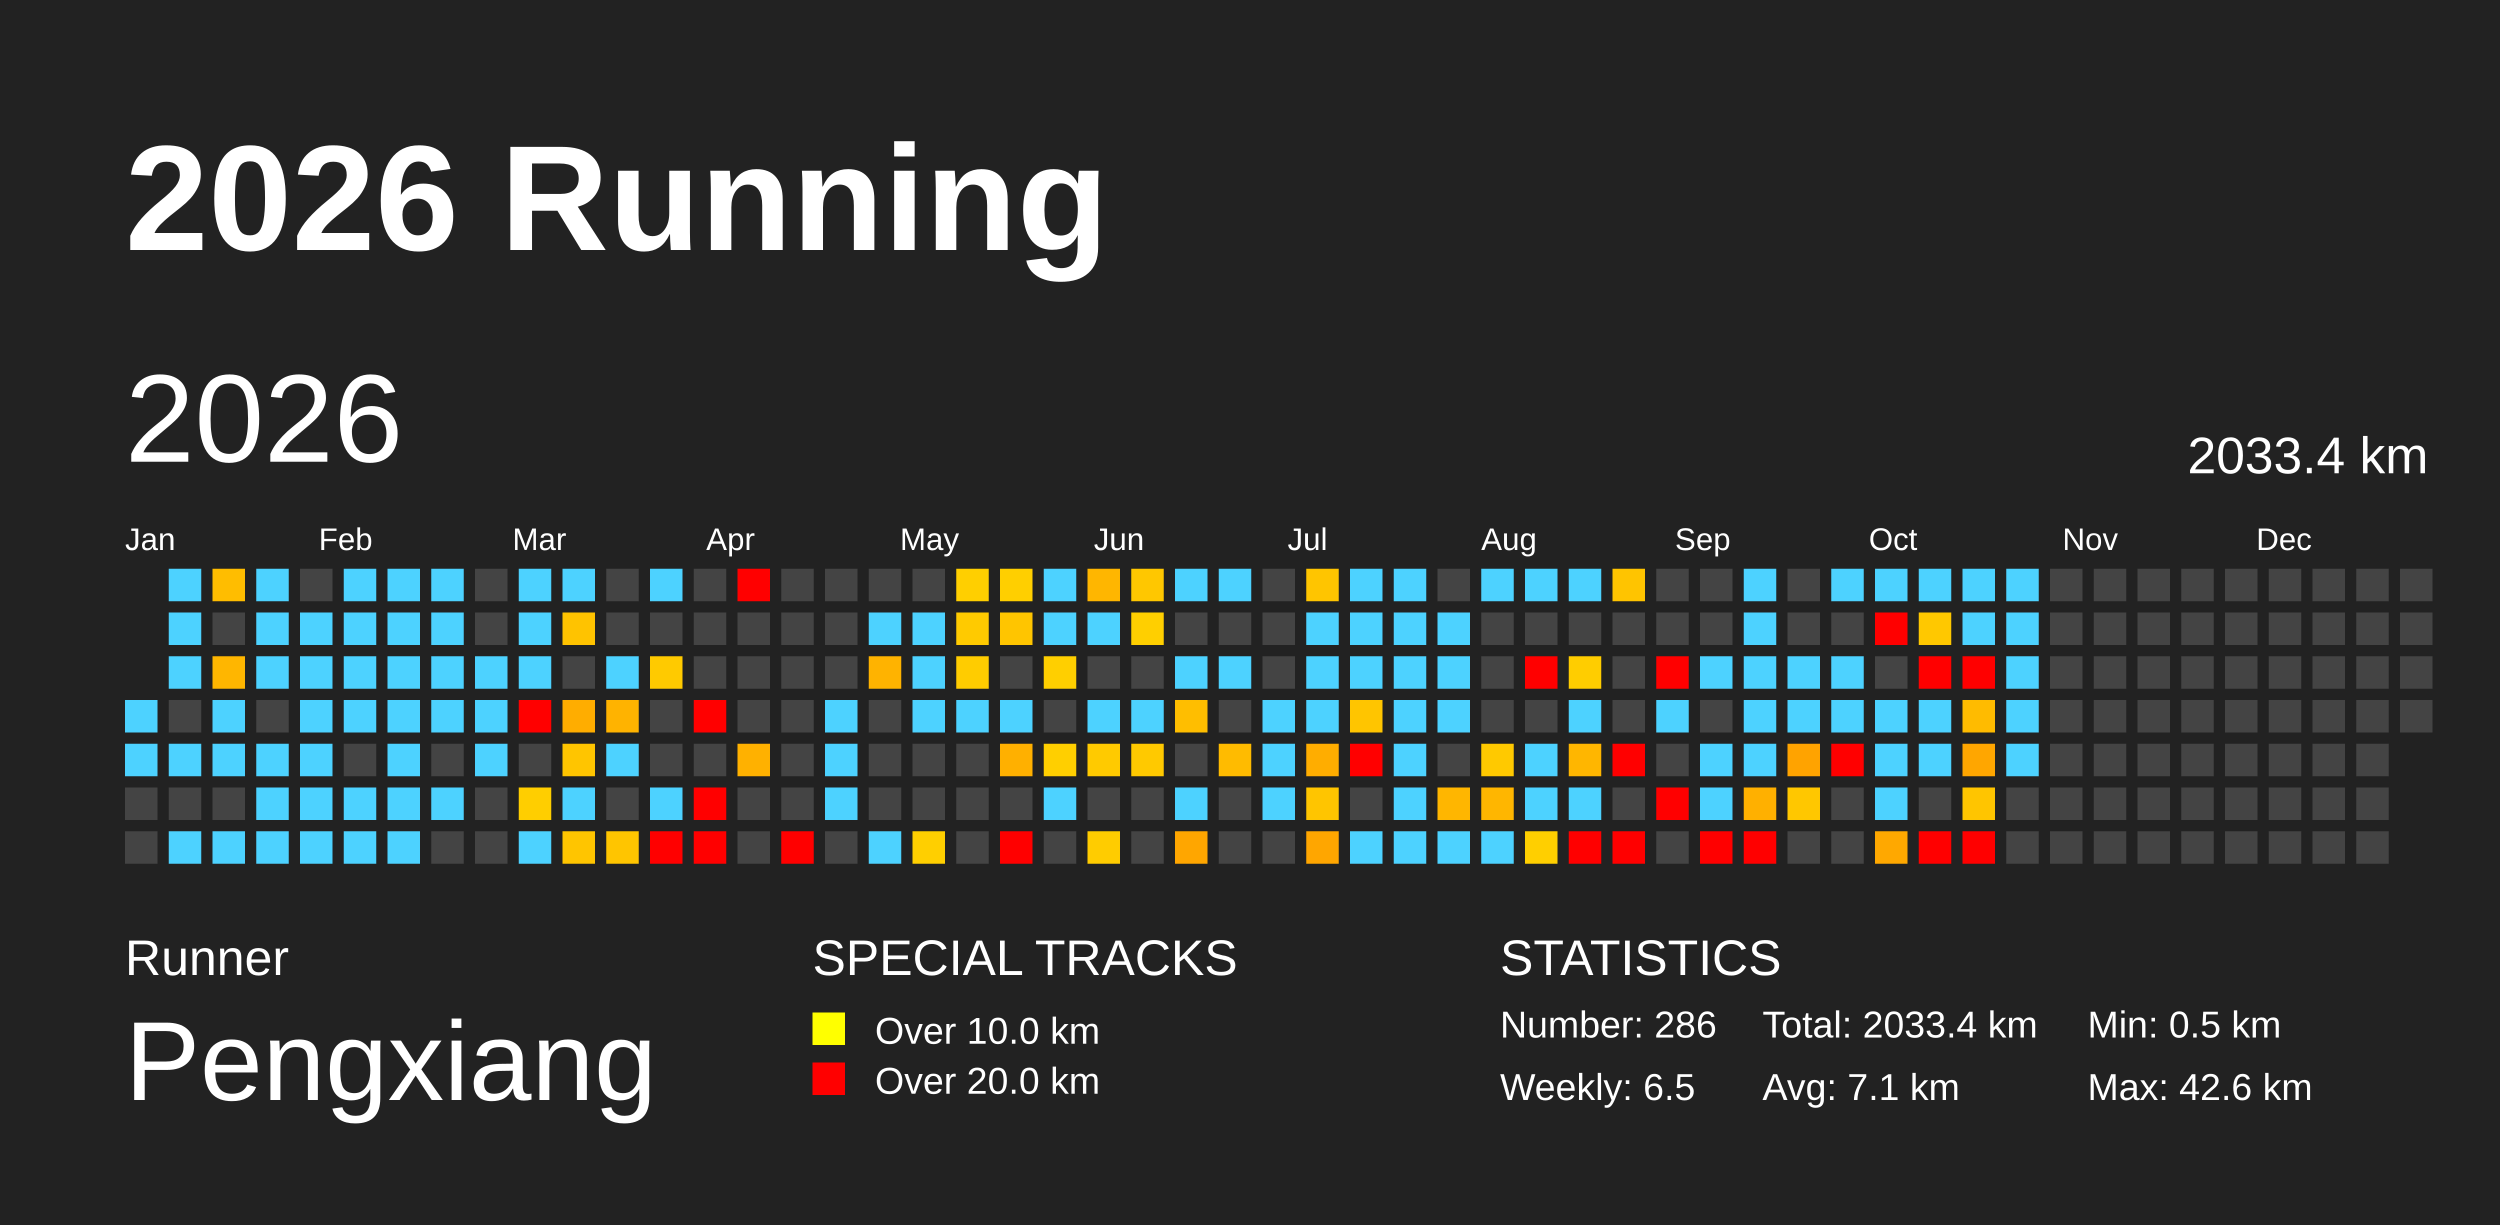
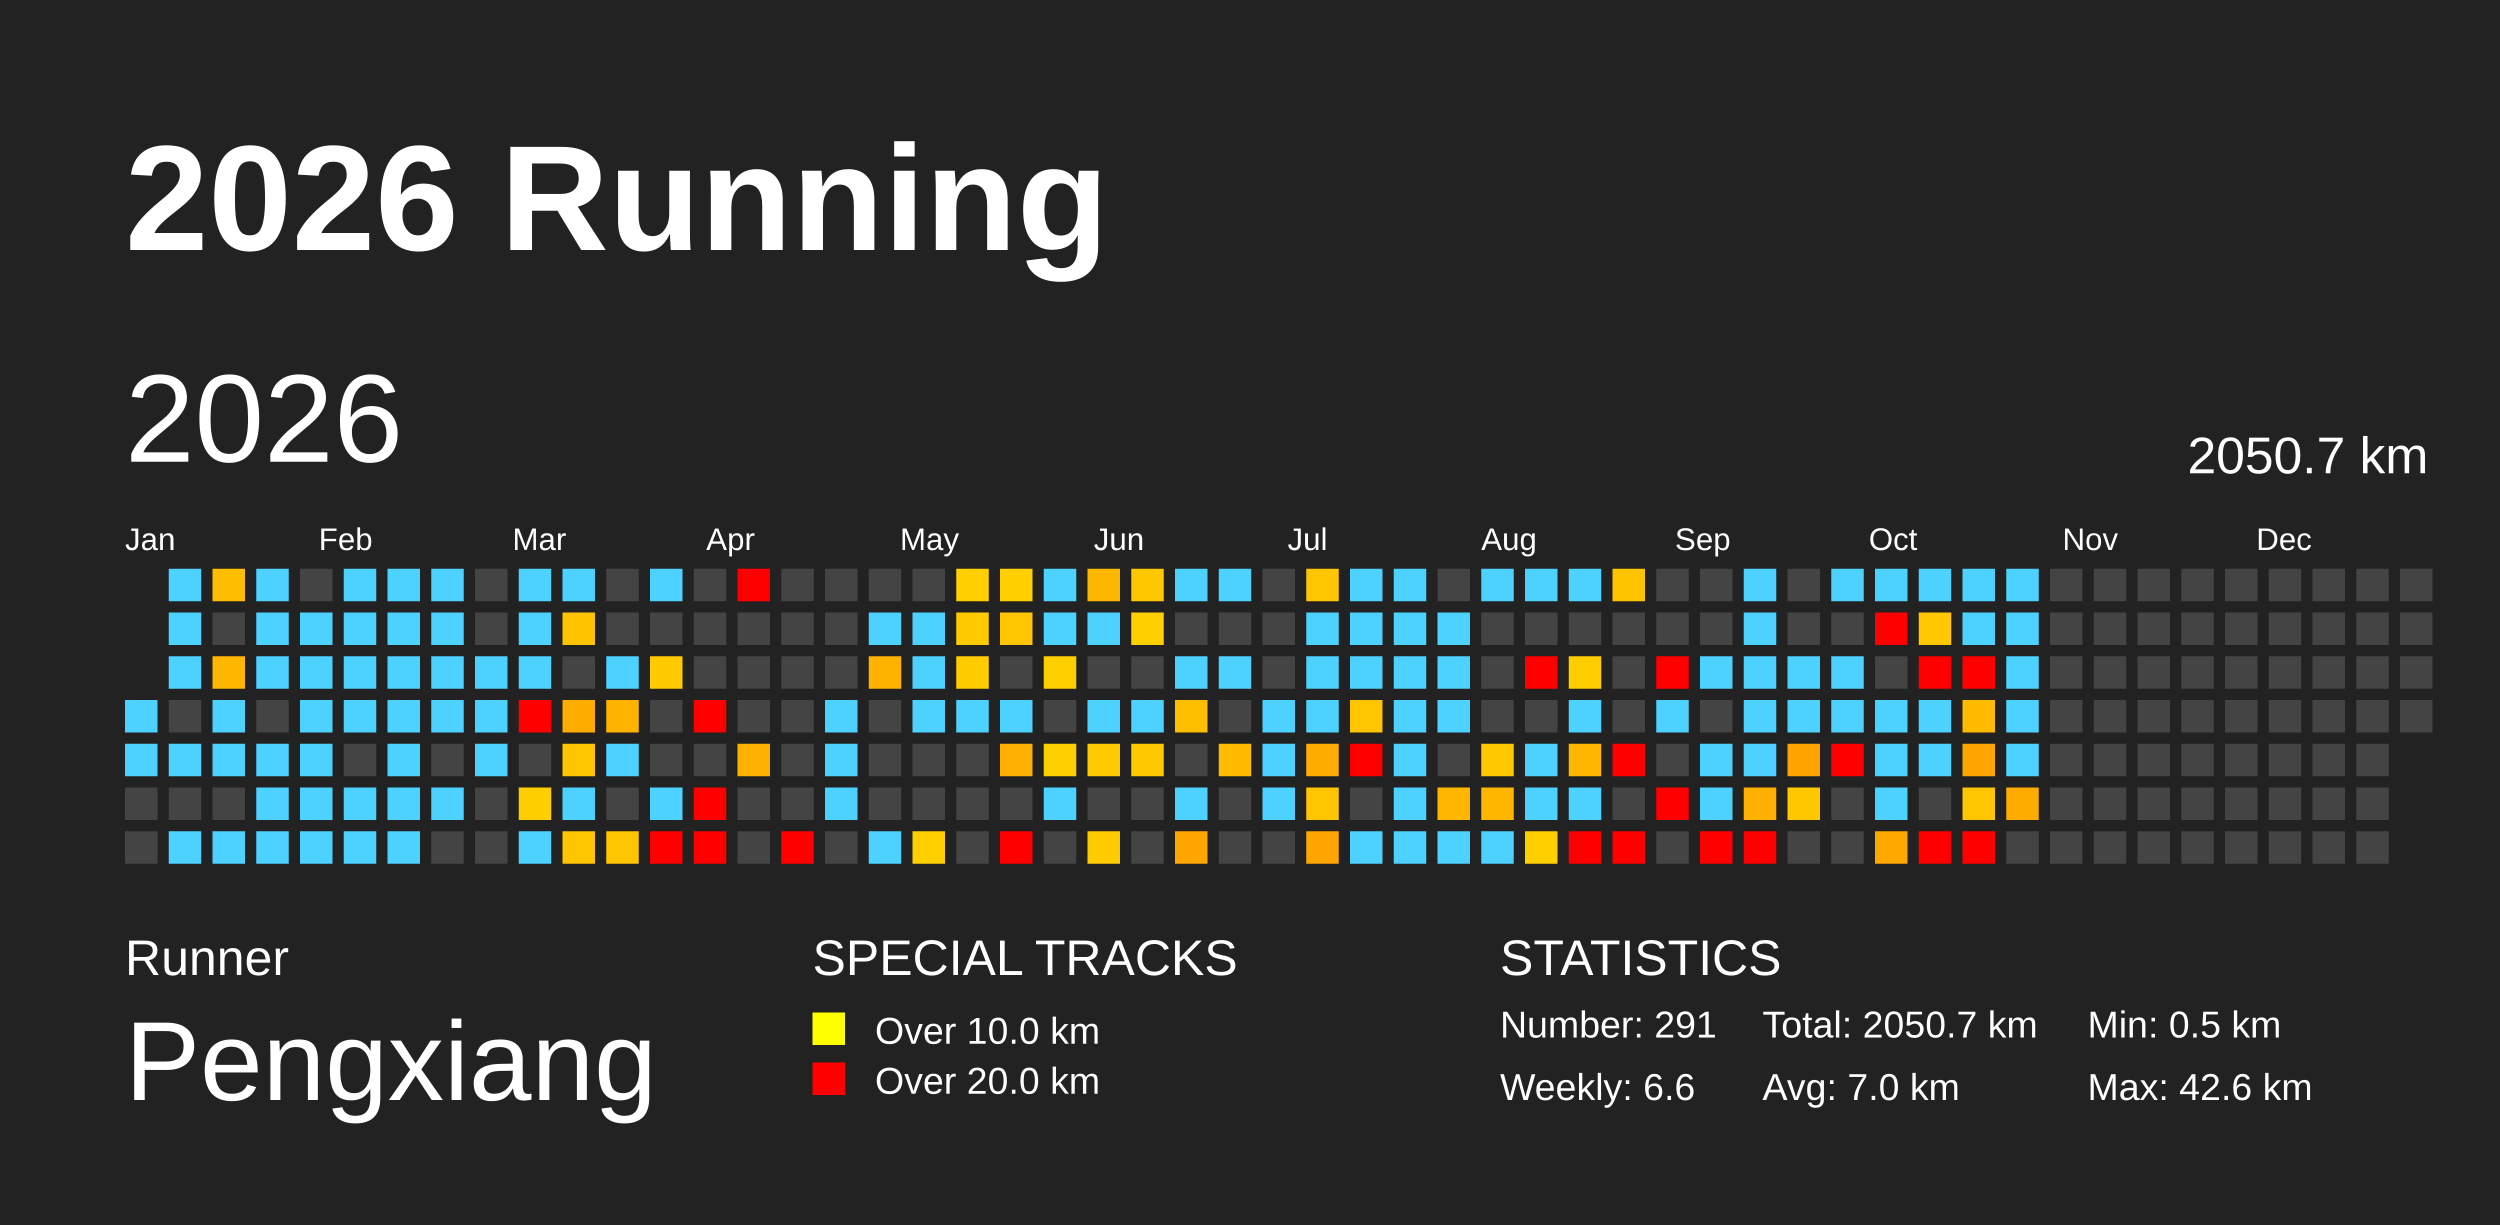
<svg xmlns="http://www.w3.org/2000/svg" baseProfile="full" height="98mm" version="1.1" viewBox="0,0,200,98" width="200mm">
  <defs>
    <pattern height="2" id="indoor-stripe" patternUnits="userSpaceOnUse" width="2">
      <line stroke="white" stroke-opacity="0.45" stroke-width="0.5" x1="0" x2="2" y1="2" y2="0" />
    </pattern>
  </defs>
  <rect fill="#222222" height="98" width="200" x="0" y="0" />
  <text fill="#FFFFFF" style="font-size:12px; font-family:Arial; font-weight:bold;" x="10" y="20">2026 Running</text>
  <text fill="#FFFFFF" style="font-size:4px; font-family:Arial" x="10" y="78">Runner</text>
  <text fill="#FFFFFF" style="font-size:9px; font-family:Arial" x="10" y="88">Pengxiang</text>
  <text fill="#FFFFFF" style="font-size:4px; font-family:Arial" x="65" y="78">SPECIAL TRACKS</text>
  <rect fill="yellow" height="2.6" width="2.6" x="65" y="81" />
  <text fill="#FFFFFF" style="font-size:3px; font-family:Arial" x="70" y="83.5">Over 10.0 km</text>
  <rect fill="red" height="2.6" width="2.6" x="65" y="85" />
  <text fill="#FFFFFF" style="font-size:3px; font-family:Arial" x="70" y="87.5">Over 20.0 km</text>
  <text fill="#FFFFFF" style="font-size:4px; font-family:Arial" x="120" y="78">STATISTICS</text>
-   <text fill="#FFFFFF" style="font-size:3px; font-family:Arial" x="120" y="83">Number: 286</text>
-   <text fill="#FFFFFF" style="font-size:3px; font-family:Arial" x="120" y="88">Weekly: 6.5</text>
-   <text fill="#FFFFFF" style="font-size:3px; font-family:Arial" x="141" y="83">Total: 2033.4 km</text>
-   <text fill="#FFFFFF" style="font-size:3px; font-family:Arial" x="141" y="88">Avg: 7.1 km</text>
+   <text fill="#FFFFFF" style="font-size:3px; font-family:Arial" x="120" y="83">Number: 291</text>
+   <text fill="#FFFFFF" style="font-size:3px; font-family:Arial" x="120" y="88">Weekly: 6.6</text>
+   <text fill="#FFFFFF" style="font-size:3px; font-family:Arial" x="141" y="83">Total: 2050.7 km</text>
+   <text fill="#FFFFFF" style="font-size:3px; font-family:Arial" x="141" y="88">Avg: 7.0 km</text>
  <text fill="#FFFFFF" style="font-size:3px; font-family:Arial" x="167" y="83">Min: 0.5 km</text>
  <text fill="#FFFFFF" style="font-size:3px; font-family:Arial" x="167" y="88">Max: 42.6 km</text>
  <text dominant-baseline="hanging" fill="#FFFFFF" style="font-size:10.0px; font-family:Arial;" x="10" y="30">2026</text>
-   <text dominant-baseline="hanging" fill="#FFFFFF" style="font-size:4.125px; font-family:Arial;" x="175" y="35">2033.4 km</text>
+   <text dominant-baseline="hanging" fill="#FFFFFF" style="font-size:4.125px; font-family:Arial;" x="175" y="35">2050.7 km</text>
  <text fill="#FFFFFF" style="font-size:2.5px; font-family:Arial" x="10.0" y="44">Jan</text>
  <text fill="#FFFFFF" style="font-size:2.5px; font-family:Arial" x="25.5" y="44">Feb</text>
  <text fill="#FFFFFF" style="font-size:2.5px; font-family:Arial" x="41.0" y="44">Mar</text>
  <text fill="#FFFFFF" style="font-size:2.5px; font-family:Arial" x="56.5" y="44">Apr</text>
  <text fill="#FFFFFF" style="font-size:2.5px; font-family:Arial" x="72.0" y="44">May</text>
  <text fill="#FFFFFF" style="font-size:2.5px; font-family:Arial" x="87.5" y="44">Jun</text>
  <text fill="#FFFFFF" style="font-size:2.5px; font-family:Arial" x="103.0" y="44">Jul</text>
  <text fill="#FFFFFF" style="font-size:2.5px; font-family:Arial" x="118.5" y="44">Aug</text>
  <text fill="#FFFFFF" style="font-size:2.5px; font-family:Arial" x="134.0" y="44">Sep</text>
  <text fill="#FFFFFF" style="font-size:2.5px; font-family:Arial" x="149.5" y="44">Oct</text>
  <text fill="#FFFFFF" style="font-size:2.5px; font-family:Arial" x="165.0" y="44">Nov</text>
  <text fill="#FFFFFF" style="font-size:2.5px; font-family:Arial" x="180.5" y="44">Dec</text>
  <rect fill="#4dd2ff" height="2.6" width="2.6" x="10.0" y="56.0" />
  <rect fill="#4dd2ff" height="2.6" width="2.6" x="10.0" y="59.5" />
  <rect fill="#444444" height="2.6" width="2.6" x="10.0" y="63.0" />
  <rect fill="#444444" height="2.6" width="2.6" x="10.0" y="66.5" />
  <rect fill="#4dd2ff" height="2.6" width="2.6" x="13.5" y="45.5" />
  <rect fill="#4dd2ff" height="2.6" width="2.6" x="13.5" y="49.0" />
  <rect fill="#4dd2ff" height="2.6" width="2.6" x="13.5" y="52.5" />
  <rect fill="#444444" height="2.6" width="2.6" x="13.5" y="56.0" />
  <rect fill="#4dd2ff" height="2.6" width="2.6" x="13.5" y="59.5" />
  <rect fill="#444444" height="2.6" width="2.6" x="13.5" y="63.0" />
  <rect fill="#4dd2ff" height="2.6" width="2.6" x="13.5" y="66.5" />
  <rect fill="#ffbd00" height="2.6" width="2.6" x="17.0" y="45.5" />
  <rect fill="#444444" height="2.6" width="2.6" x="17.0" y="49.0" />
  <rect fill="#ffb600" height="2.6" width="2.6" x="17.0" y="52.5" />
  <rect fill="#4dd2ff" height="2.6" width="2.6" x="17.0" y="56.0" />
  <rect fill="#4dd2ff" height="2.6" width="2.6" x="17.0" y="59.5" />
  <rect fill="#444444" height="2.6" width="2.6" x="17.0" y="63.0" />
  <rect fill="#4dd2ff" height="2.6" width="2.6" x="17.0" y="66.5" />
  <rect fill="#4dd2ff" height="2.6" width="2.6" x="20.5" y="45.5" />
  <rect fill="#4dd2ff" height="2.6" width="2.6" x="20.5" y="49.0" />
  <rect fill="#4dd2ff" height="2.6" width="2.6" x="20.5" y="52.5" />
  <rect fill="#444444" height="2.6" width="2.6" x="20.5" y="56.0" />
  <rect fill="#4dd2ff" height="2.6" width="2.6" x="20.5" y="59.5" />
  <rect fill="#4dd2ff" height="2.6" width="2.6" x="20.5" y="63.0" />
  <rect fill="#4dd2ff" height="2.6" width="2.6" x="20.5" y="66.5" />
  <rect fill="#444444" height="2.6" width="2.6" x="24.0" y="45.5" />
  <rect fill="#4dd2ff" height="2.6" width="2.6" x="24.0" y="49.0" />
  <rect fill="#4dd2ff" height="2.6" width="2.6" x="24.0" y="52.5" />
  <rect fill="#4dd2ff" height="2.6" width="2.6" x="24.0" y="56.0" />
  <rect fill="#4dd2ff" height="2.6" width="2.6" x="24.0" y="59.5" />
  <rect fill="#4dd2ff" height="2.6" width="2.6" x="24.0" y="63.0" />
  <rect fill="#4dd2ff" height="2.6" width="2.6" x="24.0" y="66.5" />
  <rect fill="#4dd2ff" height="2.6" width="2.6" x="27.5" y="45.5" />
  <rect fill="#4dd2ff" height="2.6" width="2.6" x="27.5" y="49.0" />
  <rect fill="#4dd2ff" height="2.6" width="2.6" x="27.5" y="52.5" />
  <rect fill="#4dd2ff" height="2.6" width="2.6" x="27.5" y="56.0" />
  <rect fill="#444444" height="2.6" width="2.6" x="27.5" y="59.5" />
  <rect fill="#4dd2ff" height="2.6" width="2.6" x="27.5" y="63.0" />
  <rect fill="#4dd2ff" height="2.6" width="2.6" x="27.5" y="66.5" />
  <rect fill="#4dd2ff" height="2.6" width="2.6" x="31.0" y="45.5" />
  <rect fill="#4dd2ff" height="2.6" width="2.6" x="31.0" y="49.0" />
  <rect fill="#4dd2ff" height="2.6" width="2.6" x="31.0" y="52.5" />
  <rect fill="#4dd2ff" height="2.6" width="2.6" x="31.0" y="56.0" />
  <rect fill="#4dd2ff" height="2.6" width="2.6" x="31.0" y="59.5" />
  <rect fill="#4dd2ff" height="2.6" width="2.6" x="31.0" y="63.0" />
  <rect fill="#4dd2ff" height="2.6" width="2.6" x="31.0" y="66.5" />
  <rect fill="#4dd2ff" height="2.6" width="2.6" x="34.5" y="45.5" />
  <rect fill="#4dd2ff" height="2.6" width="2.6" x="34.5" y="49.0" />
  <rect fill="#4dd2ff" height="2.6" width="2.6" x="34.5" y="52.5" />
  <rect fill="#4dd2ff" height="2.6" width="2.6" x="34.5" y="56.0" />
  <rect fill="#444444" height="2.6" width="2.6" x="34.5" y="59.5" />
  <rect fill="#4dd2ff" height="2.6" width="2.6" x="34.5" y="63.0" />
  <rect fill="#444444" height="2.6" width="2.6" x="34.5" y="66.5" />
  <rect fill="#444444" height="2.6" width="2.6" x="38.0" y="45.5" />
  <rect fill="#444444" height="2.6" width="2.6" x="38.0" y="49.0" />
  <rect fill="#4dd2ff" height="2.6" width="2.6" x="38.0" y="52.5" />
  <rect fill="#4dd2ff" height="2.6" width="2.6" x="38.0" y="56.0" />
  <rect fill="#4dd2ff" height="2.6" width="2.6" x="38.0" y="59.5" />
  <rect fill="#444444" height="2.6" width="2.6" x="38.0" y="63.0" />
  <rect fill="#444444" height="2.6" width="2.6" x="38.0" y="66.5" />
  <rect fill="#4dd2ff" height="2.6" width="2.6" x="41.5" y="45.5" />
  <rect fill="#4dd2ff" height="2.6" width="2.6" x="41.5" y="49.0" />
  <rect fill="#4dd2ff" height="2.6" width="2.6" x="41.5" y="52.5" />
  <rect fill="red" height="2.6" width="2.6" x="41.5" y="56.0" />
  <rect fill="#444444" height="2.6" width="2.6" x="41.5" y="59.5" />
  <rect fill="#ffce00" height="2.6" width="2.6" x="41.5" y="63.0" />
  <rect fill="#4dd2ff" height="2.6" width="2.6" x="41.5" y="66.5" />
  <rect fill="#4dd2ff" height="2.6" width="2.6" x="45.0" y="45.5" />
  <rect fill="#ffc300" height="2.6" width="2.6" x="45.0" y="49.0" />
  <rect fill="#444444" height="2.6" width="2.6" x="45.0" y="52.5" />
  <rect fill="#ffad00" height="2.6" width="2.6" x="45.0" y="56.0" />
  <rect fill="#ffc500" height="2.6" width="2.6" x="45.0" y="59.5" />
  <rect fill="#4dd2ff" height="2.6" width="2.6" x="45.0" y="63.0" />
  <rect fill="#ffc500" height="2.6" width="2.6" x="45.0" y="66.5" />
  <rect fill="#444444" height="2.6" width="2.6" x="48.5" y="45.5" />
  <rect fill="#444444" height="2.6" width="2.6" x="48.5" y="49.0" />
  <rect fill="#4dd2ff" height="2.6" width="2.6" x="48.5" y="52.5" />
  <rect fill="#ffb300" height="2.6" width="2.6" x="48.5" y="56.0" />
  <rect fill="#4dd2ff" height="2.6" width="2.6" x="48.5" y="59.5" />
  <rect fill="#444444" height="2.6" width="2.6" x="48.5" y="63.0" />
  <rect fill="#ffc500" height="2.6" width="2.6" x="48.5" y="66.5" />
  <rect fill="#4dd2ff" height="2.6" width="2.6" x="52.0" y="45.5" />
  <rect fill="#444444" height="2.6" width="2.6" x="52.0" y="49.0" />
  <rect fill="#ffca00" height="2.6" width="2.6" x="52.0" y="52.5" />
  <rect fill="#444444" height="2.6" width="2.6" x="52.0" y="56.0" />
  <rect fill="#444444" height="2.6" width="2.6" x="52.0" y="59.5" />
  <rect fill="#4dd2ff" height="2.6" width="2.6" x="52.0" y="63.0" />
  <rect fill="red" height="2.6" width="2.6" x="52.0" y="66.5" />
  <rect fill="#444444" height="2.6" width="2.6" x="55.5" y="45.5" />
  <rect fill="#444444" height="2.6" width="2.6" x="55.5" y="49.0" />
  <rect fill="#444444" height="2.6" width="2.6" x="55.5" y="52.5" />
  <rect fill="red" height="2.6" width="2.6" x="55.5" y="56.0" />
  <rect fill="#444444" height="2.6" width="2.6" x="55.5" y="59.5" />
  <rect fill="red" height="2.6" width="2.6" x="55.5" y="63.0" />
  <rect fill="red" height="2.6" width="2.6" x="55.5" y="66.5" />
  <rect fill="red" height="2.6" width="2.6" x="59.0" y="45.5" />
  <rect fill="#444444" height="2.6" width="2.6" x="59.0" y="49.0" />
  <rect fill="#444444" height="2.6" width="2.6" x="59.0" y="52.5" />
  <rect fill="#444444" height="2.6" width="2.6" x="59.0" y="56.0" />
  <rect fill="#ffb100" height="2.6" width="2.6" x="59.0" y="59.5" />
  <rect fill="#444444" height="2.6" width="2.6" x="59.0" y="63.0" />
  <rect fill="#444444" height="2.6" width="2.6" x="59.0" y="66.5" />
  <rect fill="#444444" height="2.6" width="2.6" x="62.5" y="45.5" />
  <rect fill="#444444" height="2.6" width="2.6" x="62.5" y="49.0" />
  <rect fill="#444444" height="2.6" width="2.6" x="62.5" y="52.5" />
  <rect fill="#444444" height="2.6" width="2.6" x="62.5" y="56.0" />
  <rect fill="#444444" height="2.6" width="2.6" x="62.5" y="59.5" />
  <rect fill="#444444" height="2.6" width="2.6" x="62.5" y="63.0" />
  <rect fill="red" height="2.6" width="2.6" x="62.5" y="66.5" />
  <rect fill="#444444" height="2.6" width="2.6" x="66.0" y="45.5" />
  <rect fill="#444444" height="2.6" width="2.6" x="66.0" y="49.0" />
  <rect fill="#444444" height="2.6" width="2.6" x="66.0" y="52.5" />
  <rect fill="#4dd2ff" height="2.6" width="2.6" x="66.0" y="56.0" />
  <rect fill="#4dd2ff" height="2.6" width="2.6" x="66.0" y="59.5" />
  <rect fill="#4dd2ff" height="2.6" width="2.6" x="66.0" y="63.0" />
  <rect fill="#444444" height="2.6" width="2.6" x="66.0" y="66.5" />
  <rect fill="#444444" height="2.6" width="2.6" x="69.5" y="45.5" />
  <rect fill="#4dd2ff" height="2.6" width="2.6" x="69.5" y="49.0" />
  <rect fill="#ffb300" height="2.6" width="2.6" x="69.5" y="52.5" />
  <rect fill="#444444" height="2.6" width="2.6" x="69.5" y="56.0" />
  <rect fill="#444444" height="2.6" width="2.6" x="69.5" y="59.5" />
  <rect fill="#444444" height="2.6" width="2.6" x="69.5" y="63.0" />
  <rect fill="#4dd2ff" height="2.6" width="2.6" x="69.5" y="66.5" />
  <rect fill="#444444" height="2.6" width="2.6" x="73.0" y="45.5" />
  <rect fill="#4dd2ff" height="2.6" width="2.6" x="73.0" y="49.0" />
  <rect fill="#4dd2ff" height="2.6" width="2.6" x="73.0" y="52.5" />
  <rect fill="#4dd2ff" height="2.6" width="2.6" x="73.0" y="56.0" />
  <rect fill="#444444" height="2.6" width="2.6" x="73.0" y="59.5" />
  <rect fill="#444444" height="2.6" width="2.6" x="73.0" y="63.0" />
  <rect fill="#ffcf00" height="2.6" width="2.6" x="73.0" y="66.5" />
  <rect fill="#ffcf00" height="2.6" width="2.6" x="76.5" y="45.5" />
  <rect fill="#ffca00" height="2.6" width="2.6" x="76.5" y="49.0" />
  <rect fill="#ffcc00" height="2.6" width="2.6" x="76.5" y="52.5" />
  <rect fill="#4dd2ff" height="2.6" width="2.6" x="76.5" y="56.0" />
  <rect fill="#444444" height="2.6" width="2.6" x="76.5" y="59.5" />
  <rect fill="#444444" height="2.6" width="2.6" x="76.5" y="63.0" />
  <rect fill="#444444" height="2.6" width="2.6" x="76.5" y="66.5" />
  <rect fill="#ffcf00" height="2.6" width="2.6" x="80.0" y="45.5" />
  <rect fill="#ffc500" height="2.6" width="2.6" x="80.0" y="49.0" />
  <rect fill="#444444" height="2.6" width="2.6" x="80.0" y="52.5" />
  <rect fill="#4dd2ff" height="2.6" width="2.6" x="80.0" y="56.0" />
  <rect fill="#ffb000" height="2.6" width="2.6" x="80.0" y="59.5" />
  <rect fill="#444444" height="2.6" width="2.6" x="80.0" y="63.0" />
  <rect fill="red" height="2.6" width="2.6" x="80.0" y="66.5" />
  <rect fill="#4dd2ff" height="2.6" width="2.6" x="83.5" y="45.5" />
  <rect fill="#4dd2ff" height="2.6" width="2.6" x="83.5" y="49.0" />
  <rect fill="#ffcf00" height="2.6" width="2.6" x="83.5" y="52.5" />
  <rect fill="#444444" height="2.6" width="2.6" x="83.5" y="56.0" />
  <rect fill="#ffcf00" height="2.6" width="2.6" x="83.5" y="59.5" />
  <rect fill="#4dd2ff" height="2.6" width="2.6" x="83.5" y="63.0" />
  <rect fill="#444444" height="2.6" width="2.6" x="83.5" y="66.5" />
  <rect fill="#ffb600" height="2.6" width="2.6" x="87.0" y="45.5" />
  <rect fill="#4dd2ff" height="2.6" width="2.6" x="87.0" y="49.0" />
  <rect fill="#444444" height="2.6" width="2.6" x="87.0" y="52.5" />
  <rect fill="#4dd2ff" height="2.6" width="2.6" x="87.0" y="56.0" />
  <rect fill="#ffca00" height="2.6" width="2.6" x="87.0" y="59.5" />
  <rect fill="#444444" height="2.6" width="2.6" x="87.0" y="63.0" />
  <rect fill="#ffcc00" height="2.6" width="2.6" x="87.0" y="66.5" />
  <rect fill="#ffc700" height="2.6" width="2.6" x="90.5" y="45.5" />
  <rect fill="#ffcf00" height="2.6" width="2.6" x="90.5" y="49.0" />
  <rect fill="#444444" height="2.6" width="2.6" x="90.5" y="52.5" />
  <rect fill="#4dd2ff" height="2.6" width="2.6" x="90.5" y="56.0" />
  <rect fill="#ffc900" height="2.6" width="2.6" x="90.5" y="59.5" />
  <rect fill="#444444" height="2.6" width="2.6" x="90.5" y="63.0" />
  <rect fill="#444444" height="2.6" width="2.6" x="90.5" y="66.5" />
  <rect fill="#4dd2ff" height="2.6" width="2.6" x="94.0" y="45.5" />
  <rect fill="#444444" height="2.6" width="2.6" x="94.0" y="49.0" />
  <rect fill="#4dd2ff" height="2.6" width="2.6" x="94.0" y="52.5" />
  <rect fill="#ffbe00" height="2.6" width="2.6" x="94.0" y="56.0" />
  <rect fill="#444444" height="2.6" width="2.6" x="94.0" y="59.5" />
  <rect fill="#4dd2ff" height="2.6" width="2.6" x="94.0" y="63.0" />
  <rect fill="#ffa600" height="2.6" width="2.6" x="94.0" y="66.5" />
  <rect fill="#4dd2ff" height="2.6" width="2.6" x="97.5" y="45.5" />
  <rect fill="#444444" height="2.6" width="2.6" x="97.5" y="49.0" />
  <rect fill="#4dd2ff" height="2.6" width="2.6" x="97.5" y="52.5" />
  <rect fill="#444444" height="2.6" width="2.6" x="97.5" y="56.0" />
  <rect fill="#ffbb00" height="2.6" width="2.6" x="97.5" y="59.5" />
  <rect fill="#444444" height="2.6" width="2.6" x="97.5" y="63.0" />
  <rect fill="#444444" height="2.6" width="2.6" x="97.5" y="66.5" />
  <rect fill="#444444" height="2.6" width="2.6" x="101.0" y="45.5" />
  <rect fill="#444444" height="2.6" width="2.6" x="101.0" y="49.0" />
  <rect fill="#444444" height="2.6" width="2.6" x="101.0" y="52.5" />
  <rect fill="#4dd2ff" height="2.6" width="2.6" x="101.0" y="56.0" />
  <rect fill="#4dd2ff" height="2.6" width="2.6" x="101.0" y="59.5" />
  <rect fill="#4dd2ff" height="2.6" width="2.6" x="101.0" y="63.0" />
  <rect fill="#444444" height="2.6" width="2.6" x="101.0" y="66.5" />
  <rect fill="#ffc500" height="2.6" width="2.6" x="104.5" y="45.5" />
  <rect fill="#4dd2ff" height="2.6" width="2.6" x="104.5" y="49.0" />
  <rect fill="#4dd2ff" height="2.6" width="2.6" x="104.5" y="52.5" />
  <rect fill="#4dd2ff" height="2.6" width="2.6" x="104.5" y="56.0" />
  <rect fill="#ffad00" height="2.6" width="2.6" x="104.5" y="59.5" />
  <rect fill="#ffc500" height="2.6" width="2.6" x="104.5" y="63.0" />
  <rect fill="#ffa600" height="2.6" width="2.6" x="104.5" y="66.5" />
  <rect fill="#4dd2ff" height="2.6" width="2.6" x="108.0" y="45.5" />
  <rect fill="#4dd2ff" height="2.6" width="2.6" x="108.0" y="49.0" />
  <rect fill="#4dd2ff" height="2.6" width="2.6" x="108.0" y="52.5" />
  <rect fill="#ffc500" height="2.6" width="2.6" x="108.0" y="56.0" />
  <rect fill="red" height="2.6" width="2.6" x="108.0" y="59.5" />
  <rect fill="#444444" height="2.6" width="2.6" x="108.0" y="63.0" />
  <rect fill="#4dd2ff" height="2.6" width="2.6" x="108.0" y="66.5" />
  <rect fill="#4dd2ff" height="2.6" width="2.6" x="111.5" y="45.5" />
  <rect fill="#4dd2ff" height="2.6" width="2.6" x="111.5" y="49.0" />
  <rect fill="#4dd2ff" height="2.6" width="2.6" x="111.5" y="52.5" />
  <rect fill="#4dd2ff" height="2.6" width="2.6" x="111.5" y="56.0" />
  <rect fill="#4dd2ff" height="2.6" width="2.6" x="111.5" y="59.5" />
  <rect fill="#4dd2ff" height="2.6" width="2.6" x="111.5" y="63.0" />
  <rect fill="#4dd2ff" height="2.6" width="2.6" x="111.5" y="66.5" />
  <rect fill="#444444" height="2.6" width="2.6" x="115.0" y="45.5" />
  <rect fill="#4dd2ff" height="2.6" width="2.6" x="115.0" y="49.0" />
  <rect fill="#4dd2ff" height="2.6" width="2.6" x="115.0" y="52.5" />
  <rect fill="#4dd2ff" height="2.6" width="2.6" x="115.0" y="56.0" />
  <rect fill="#444444" height="2.6" width="2.6" x="115.0" y="59.5" />
  <rect fill="#ffb600" height="2.6" width="2.6" x="115.0" y="63.0" />
  <rect fill="#4dd2ff" height="2.6" width="2.6" x="115.0" y="66.5" />
  <rect fill="#4dd2ff" height="2.6" width="2.6" x="118.5" y="45.5" />
  <rect fill="#444444" height="2.6" width="2.6" x="118.5" y="49.0" />
  <rect fill="#444444" height="2.6" width="2.6" x="118.5" y="52.5" />
  <rect fill="#444444" height="2.6" width="2.6" x="118.5" y="56.0" />
  <rect fill="#ffc900" height="2.6" width="2.6" x="118.5" y="59.5" />
  <rect fill="#ffb600" height="2.6" width="2.6" x="118.5" y="63.0" />
  <rect fill="#4dd2ff" height="2.6" width="2.6" x="118.5" y="66.5" />
  <rect fill="#4dd2ff" height="2.6" width="2.6" x="122.0" y="45.5" />
  <rect fill="#444444" height="2.6" width="2.6" x="122.0" y="49.0" />
  <rect fill="red" height="2.6" width="2.6" x="122.0" y="52.5" />
  <rect fill="#444444" height="2.6" width="2.6" x="122.0" y="56.0" />
  <rect fill="#4dd2ff" height="2.6" width="2.6" x="122.0" y="59.5" />
  <rect fill="#4dd2ff" height="2.6" width="2.6" x="122.0" y="63.0" />
  <rect fill="#ffcf00" height="2.6" width="2.6" x="122.0" y="66.5" />
  <rect fill="#4dd2ff" height="2.6" width="2.6" x="125.5" y="45.5" />
  <rect fill="#444444" height="2.6" width="2.6" x="125.5" y="49.0" />
  <rect fill="#ffcd00" height="2.6" width="2.6" x="125.5" y="52.5" />
  <rect fill="#4dd2ff" height="2.6" width="2.6" x="125.5" y="56.0" />
  <rect fill="#ffb600" height="2.6" width="2.6" x="125.5" y="59.5" />
  <rect fill="#4dd2ff" height="2.6" width="2.6" x="125.5" y="63.0" />
  <rect fill="red" height="2.6" width="2.6" x="125.5" y="66.5" />
  <rect fill="#ffc400" height="2.6" width="2.6" x="129.0" y="45.5" />
  <rect fill="#444444" height="2.6" width="2.6" x="129.0" y="49.0" />
  <rect fill="#444444" height="2.6" width="2.6" x="129.0" y="52.5" />
  <rect fill="#444444" height="2.6" width="2.6" x="129.0" y="56.0" />
  <rect fill="red" height="2.6" width="2.6" x="129.0" y="59.5" />
  <rect fill="#444444" height="2.6" width="2.6" x="129.0" y="63.0" />
  <rect fill="red" height="2.6" width="2.6" x="129.0" y="66.5" />
  <rect fill="#444444" height="2.6" width="2.6" x="132.5" y="45.5" />
  <rect fill="#444444" height="2.6" width="2.6" x="132.5" y="49.0" />
  <rect fill="red" height="2.6" width="2.6" x="132.5" y="52.5" />
  <rect fill="#4dd2ff" height="2.6" width="2.6" x="132.5" y="56.0" />
  <rect fill="#444444" height="2.6" width="2.6" x="132.5" y="59.5" />
  <rect fill="red" height="2.6" width="2.6" x="132.5" y="63.0" />
  <rect fill="#444444" height="2.6" width="2.6" x="132.5" y="66.5" />
  <rect fill="#444444" height="2.6" width="2.6" x="136.0" y="45.5" />
  <rect fill="#444444" height="2.6" width="2.6" x="136.0" y="49.0" />
  <rect fill="#4dd2ff" height="2.6" width="2.6" x="136.0" y="52.5" />
  <rect fill="#444444" height="2.6" width="2.6" x="136.0" y="56.0" />
  <rect fill="#4dd2ff" height="2.6" width="2.6" x="136.0" y="59.5" />
  <rect fill="#4dd2ff" height="2.6" width="2.6" x="136.0" y="63.0" />
  <rect fill="red" height="2.6" width="2.6" x="136.0" y="66.5" />
  <rect fill="#4dd2ff" height="2.6" width="2.6" x="139.5" y="45.5" />
  <rect fill="#4dd2ff" height="2.6" width="2.6" x="139.5" y="49.0" />
  <rect fill="#4dd2ff" height="2.6" width="2.6" x="139.5" y="52.5" />
  <rect fill="#4dd2ff" height="2.6" width="2.6" x="139.5" y="56.0" />
  <rect fill="#4dd2ff" height="2.6" width="2.6" x="139.5" y="59.5" />
  <rect fill="#ffb000" height="2.6" width="2.6" x="139.5" y="63.0" />
  <rect fill="red" height="2.6" width="2.6" x="139.5" y="66.5" />
  <rect fill="#444444" height="2.6" width="2.6" x="143.0" y="45.5" />
  <rect fill="#444444" height="2.6" width="2.6" x="143.0" y="49.0" />
  <rect fill="#4dd2ff" height="2.6" width="2.6" x="143.0" y="52.5" />
  <rect fill="#4dd2ff" height="2.6" width="2.6" x="143.0" y="56.0" />
  <rect fill="#ffa300" height="2.6" width="2.6" x="143.0" y="59.5" />
  <rect fill="#ffc700" height="2.6" width="2.6" x="143.0" y="63.0" />
  <rect fill="#444444" height="2.6" width="2.6" x="143.0" y="66.5" />
  <rect fill="#4dd2ff" height="2.6" width="2.6" x="146.5" y="45.5" />
  <rect fill="#444444" height="2.6" width="2.6" x="146.5" y="49.0" />
  <rect fill="#4dd2ff" height="2.6" width="2.6" x="146.5" y="52.5" />
  <rect fill="#4dd2ff" height="2.6" width="2.6" x="146.5" y="56.0" />
  <rect fill="red" height="2.6" width="2.6" x="146.5" y="59.5" />
  <rect fill="#444444" height="2.6" width="2.6" x="146.5" y="63.0" />
  <rect fill="#444444" height="2.6" width="2.6" x="146.5" y="66.5" />
  <rect fill="#4dd2ff" height="2.6" width="2.6" x="150.0" y="45.5" />
  <rect fill="red" height="2.6" width="2.6" x="150.0" y="49.0" />
  <rect fill="#444444" height="2.6" width="2.6" x="150.0" y="52.5" />
  <rect fill="#4dd2ff" height="2.6" width="2.6" x="150.0" y="56.0" />
  <rect fill="#4dd2ff" height="2.6" width="2.6" x="150.0" y="59.5" />
  <rect fill="#4dd2ff" height="2.6" width="2.6" x="150.0" y="63.0" />
  <rect fill="#ffa800" height="2.6" width="2.6" x="150.0" y="66.5" />
  <rect fill="#4dd2ff" height="2.6" width="2.6" x="153.5" y="45.5" />
  <rect fill="#ffc800" height="2.6" width="2.6" x="153.5" y="49.0" />
  <rect fill="red" height="2.6" width="2.6" x="153.5" y="52.5" />
  <rect fill="#4dd2ff" height="2.6" width="2.6" x="153.5" y="56.0" />
  <rect fill="#4dd2ff" height="2.6" width="2.6" x="153.5" y="59.5" />
  <rect fill="#444444" height="2.6" width="2.6" x="153.5" y="63.0" />
  <rect fill="red" height="2.6" width="2.6" x="153.5" y="66.5" />
  <rect fill="#4dd2ff" height="2.6" width="2.6" x="157.0" y="45.5" />
  <rect fill="#4dd2ff" height="2.6" width="2.6" x="157.0" y="49.0" />
  <rect fill="red" height="2.6" width="2.6" x="157.0" y="52.5" />
  <rect fill="#ffbb00" height="2.6" width="2.6" x="157.0" y="56.0" />
  <rect fill="#ffa600" height="2.6" width="2.6" x="157.0" y="59.5" />
  <rect fill="#ffc500" height="2.6" width="2.6" x="157.0" y="63.0" />
  <rect fill="red" height="2.6" width="2.6" x="157.0" y="66.5" />
  <rect fill="#4dd2ff" height="2.6" width="2.6" x="160.5" y="45.5" />
  <rect fill="#4dd2ff" height="2.6" width="2.6" x="160.5" y="49.0" />
  <rect fill="#4dd2ff" height="2.6" width="2.6" x="160.5" y="52.5" />
  <rect fill="#4dd2ff" height="2.6" width="2.6" x="160.5" y="56.0" />
  <rect fill="#4dd2ff" height="2.6" width="2.6" x="160.5" y="59.5" />
-   <rect fill="#444444" height="2.6" width="2.6" x="160.5" y="63.0" />
+   <rect fill="#ffab00" height="2.6" width="2.6" x="160.5" y="63.0" />
  <rect fill="#444444" height="2.6" width="2.6" x="160.5" y="66.5" />
  <rect fill="#444444" height="2.6" width="2.6" x="164.0" y="45.5" />
  <rect fill="#444444" height="2.6" width="2.6" x="164.0" y="49.0" />
  <rect fill="#444444" height="2.6" width="2.6" x="164.0" y="52.5" />
  <rect fill="#444444" height="2.6" width="2.6" x="164.0" y="56.0" />
  <rect fill="#444444" height="2.6" width="2.6" x="164.0" y="59.5" />
  <rect fill="#444444" height="2.6" width="2.6" x="164.0" y="63.0" />
  <rect fill="#444444" height="2.6" width="2.6" x="164.0" y="66.5" />
  <rect fill="#444444" height="2.6" width="2.6" x="167.5" y="45.5" />
  <rect fill="#444444" height="2.6" width="2.6" x="167.5" y="49.0" />
  <rect fill="#444444" height="2.6" width="2.6" x="167.5" y="52.5" />
  <rect fill="#444444" height="2.6" width="2.6" x="167.5" y="56.0" />
  <rect fill="#444444" height="2.6" width="2.6" x="167.5" y="59.5" />
  <rect fill="#444444" height="2.6" width="2.6" x="167.5" y="63.0" />
  <rect fill="#444444" height="2.6" width="2.6" x="167.5" y="66.5" />
  <rect fill="#444444" height="2.6" width="2.6" x="171.0" y="45.5" />
  <rect fill="#444444" height="2.6" width="2.6" x="171.0" y="49.0" />
  <rect fill="#444444" height="2.6" width="2.6" x="171.0" y="52.5" />
  <rect fill="#444444" height="2.6" width="2.6" x="171.0" y="56.0" />
  <rect fill="#444444" height="2.6" width="2.6" x="171.0" y="59.5" />
  <rect fill="#444444" height="2.6" width="2.6" x="171.0" y="63.0" />
  <rect fill="#444444" height="2.6" width="2.6" x="171.0" y="66.5" />
  <rect fill="#444444" height="2.6" width="2.6" x="174.5" y="45.5" />
  <rect fill="#444444" height="2.6" width="2.6" x="174.5" y="49.0" />
  <rect fill="#444444" height="2.6" width="2.6" x="174.5" y="52.5" />
  <rect fill="#444444" height="2.6" width="2.6" x="174.5" y="56.0" />
  <rect fill="#444444" height="2.6" width="2.6" x="174.5" y="59.5" />
  <rect fill="#444444" height="2.6" width="2.6" x="174.5" y="63.0" />
  <rect fill="#444444" height="2.6" width="2.6" x="174.5" y="66.5" />
  <rect fill="#444444" height="2.6" width="2.6" x="178.0" y="45.5" />
  <rect fill="#444444" height="2.6" width="2.6" x="178.0" y="49.0" />
  <rect fill="#444444" height="2.6" width="2.6" x="178.0" y="52.5" />
  <rect fill="#444444" height="2.6" width="2.6" x="178.0" y="56.0" />
  <rect fill="#444444" height="2.6" width="2.6" x="178.0" y="59.5" />
  <rect fill="#444444" height="2.6" width="2.6" x="178.0" y="63.0" />
  <rect fill="#444444" height="2.6" width="2.6" x="178.0" y="66.5" />
  <rect fill="#444444" height="2.6" width="2.6" x="181.5" y="45.5" />
  <rect fill="#444444" height="2.6" width="2.6" x="181.5" y="49.0" />
  <rect fill="#444444" height="2.6" width="2.6" x="181.5" y="52.5" />
  <rect fill="#444444" height="2.6" width="2.6" x="181.5" y="56.0" />
  <rect fill="#444444" height="2.6" width="2.6" x="181.5" y="59.5" />
  <rect fill="#444444" height="2.6" width="2.6" x="181.5" y="63.0" />
  <rect fill="#444444" height="2.6" width="2.6" x="181.5" y="66.5" />
  <rect fill="#444444" height="2.6" width="2.6" x="185.0" y="45.5" />
  <rect fill="#444444" height="2.6" width="2.6" x="185.0" y="49.0" />
  <rect fill="#444444" height="2.6" width="2.6" x="185.0" y="52.5" />
  <rect fill="#444444" height="2.6" width="2.6" x="185.0" y="56.0" />
  <rect fill="#444444" height="2.6" width="2.6" x="185.0" y="59.5" />
  <rect fill="#444444" height="2.6" width="2.6" x="185.0" y="63.0" />
  <rect fill="#444444" height="2.6" width="2.6" x="185.0" y="66.5" />
  <rect fill="#444444" height="2.6" width="2.6" x="188.5" y="45.5" />
  <rect fill="#444444" height="2.6" width="2.6" x="188.5" y="49.0" />
  <rect fill="#444444" height="2.6" width="2.6" x="188.5" y="52.5" />
  <rect fill="#444444" height="2.6" width="2.6" x="188.5" y="56.0" />
  <rect fill="#444444" height="2.6" width="2.6" x="188.5" y="59.5" />
  <rect fill="#444444" height="2.6" width="2.6" x="188.5" y="63.0" />
  <rect fill="#444444" height="2.6" width="2.6" x="188.5" y="66.5" />
  <rect fill="#444444" height="2.6" width="2.6" x="192.0" y="45.5" />
  <rect fill="#444444" height="2.6" width="2.6" x="192.0" y="49.0" />
  <rect fill="#444444" height="2.6" width="2.6" x="192.0" y="52.5" />
  <rect fill="#444444" height="2.6" width="2.6" x="192.0" y="56.0" />
</svg>
